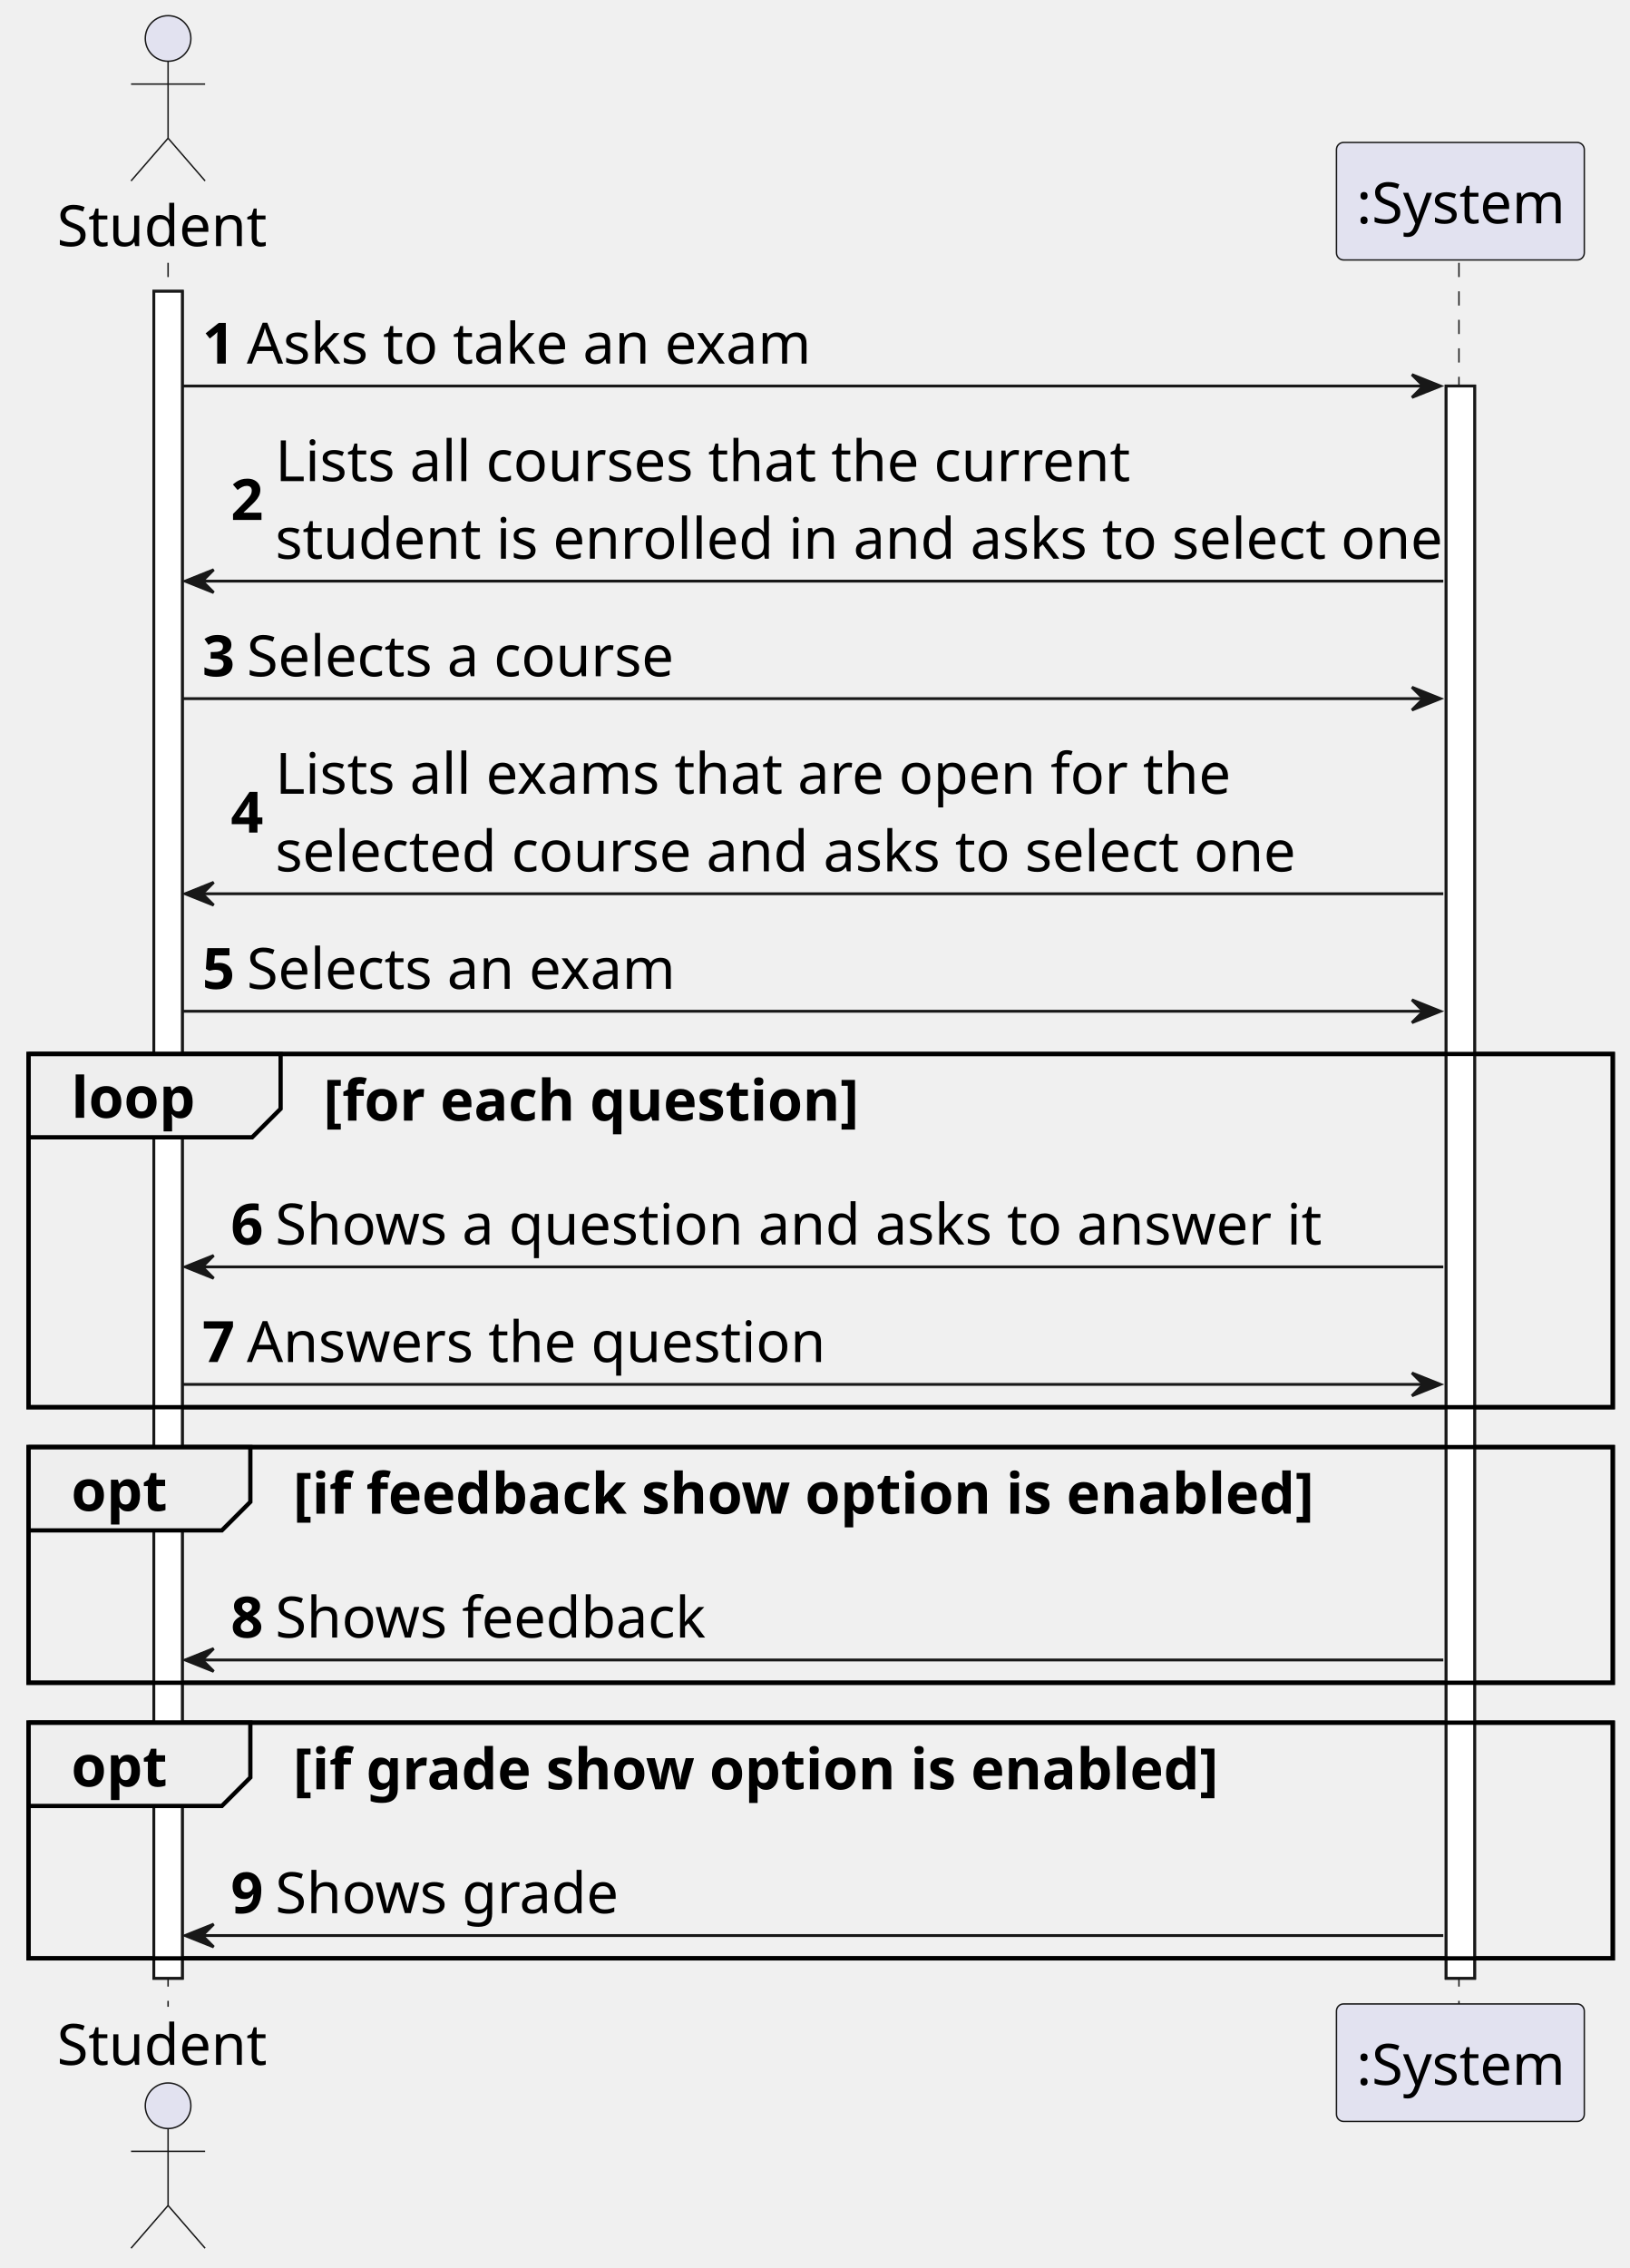
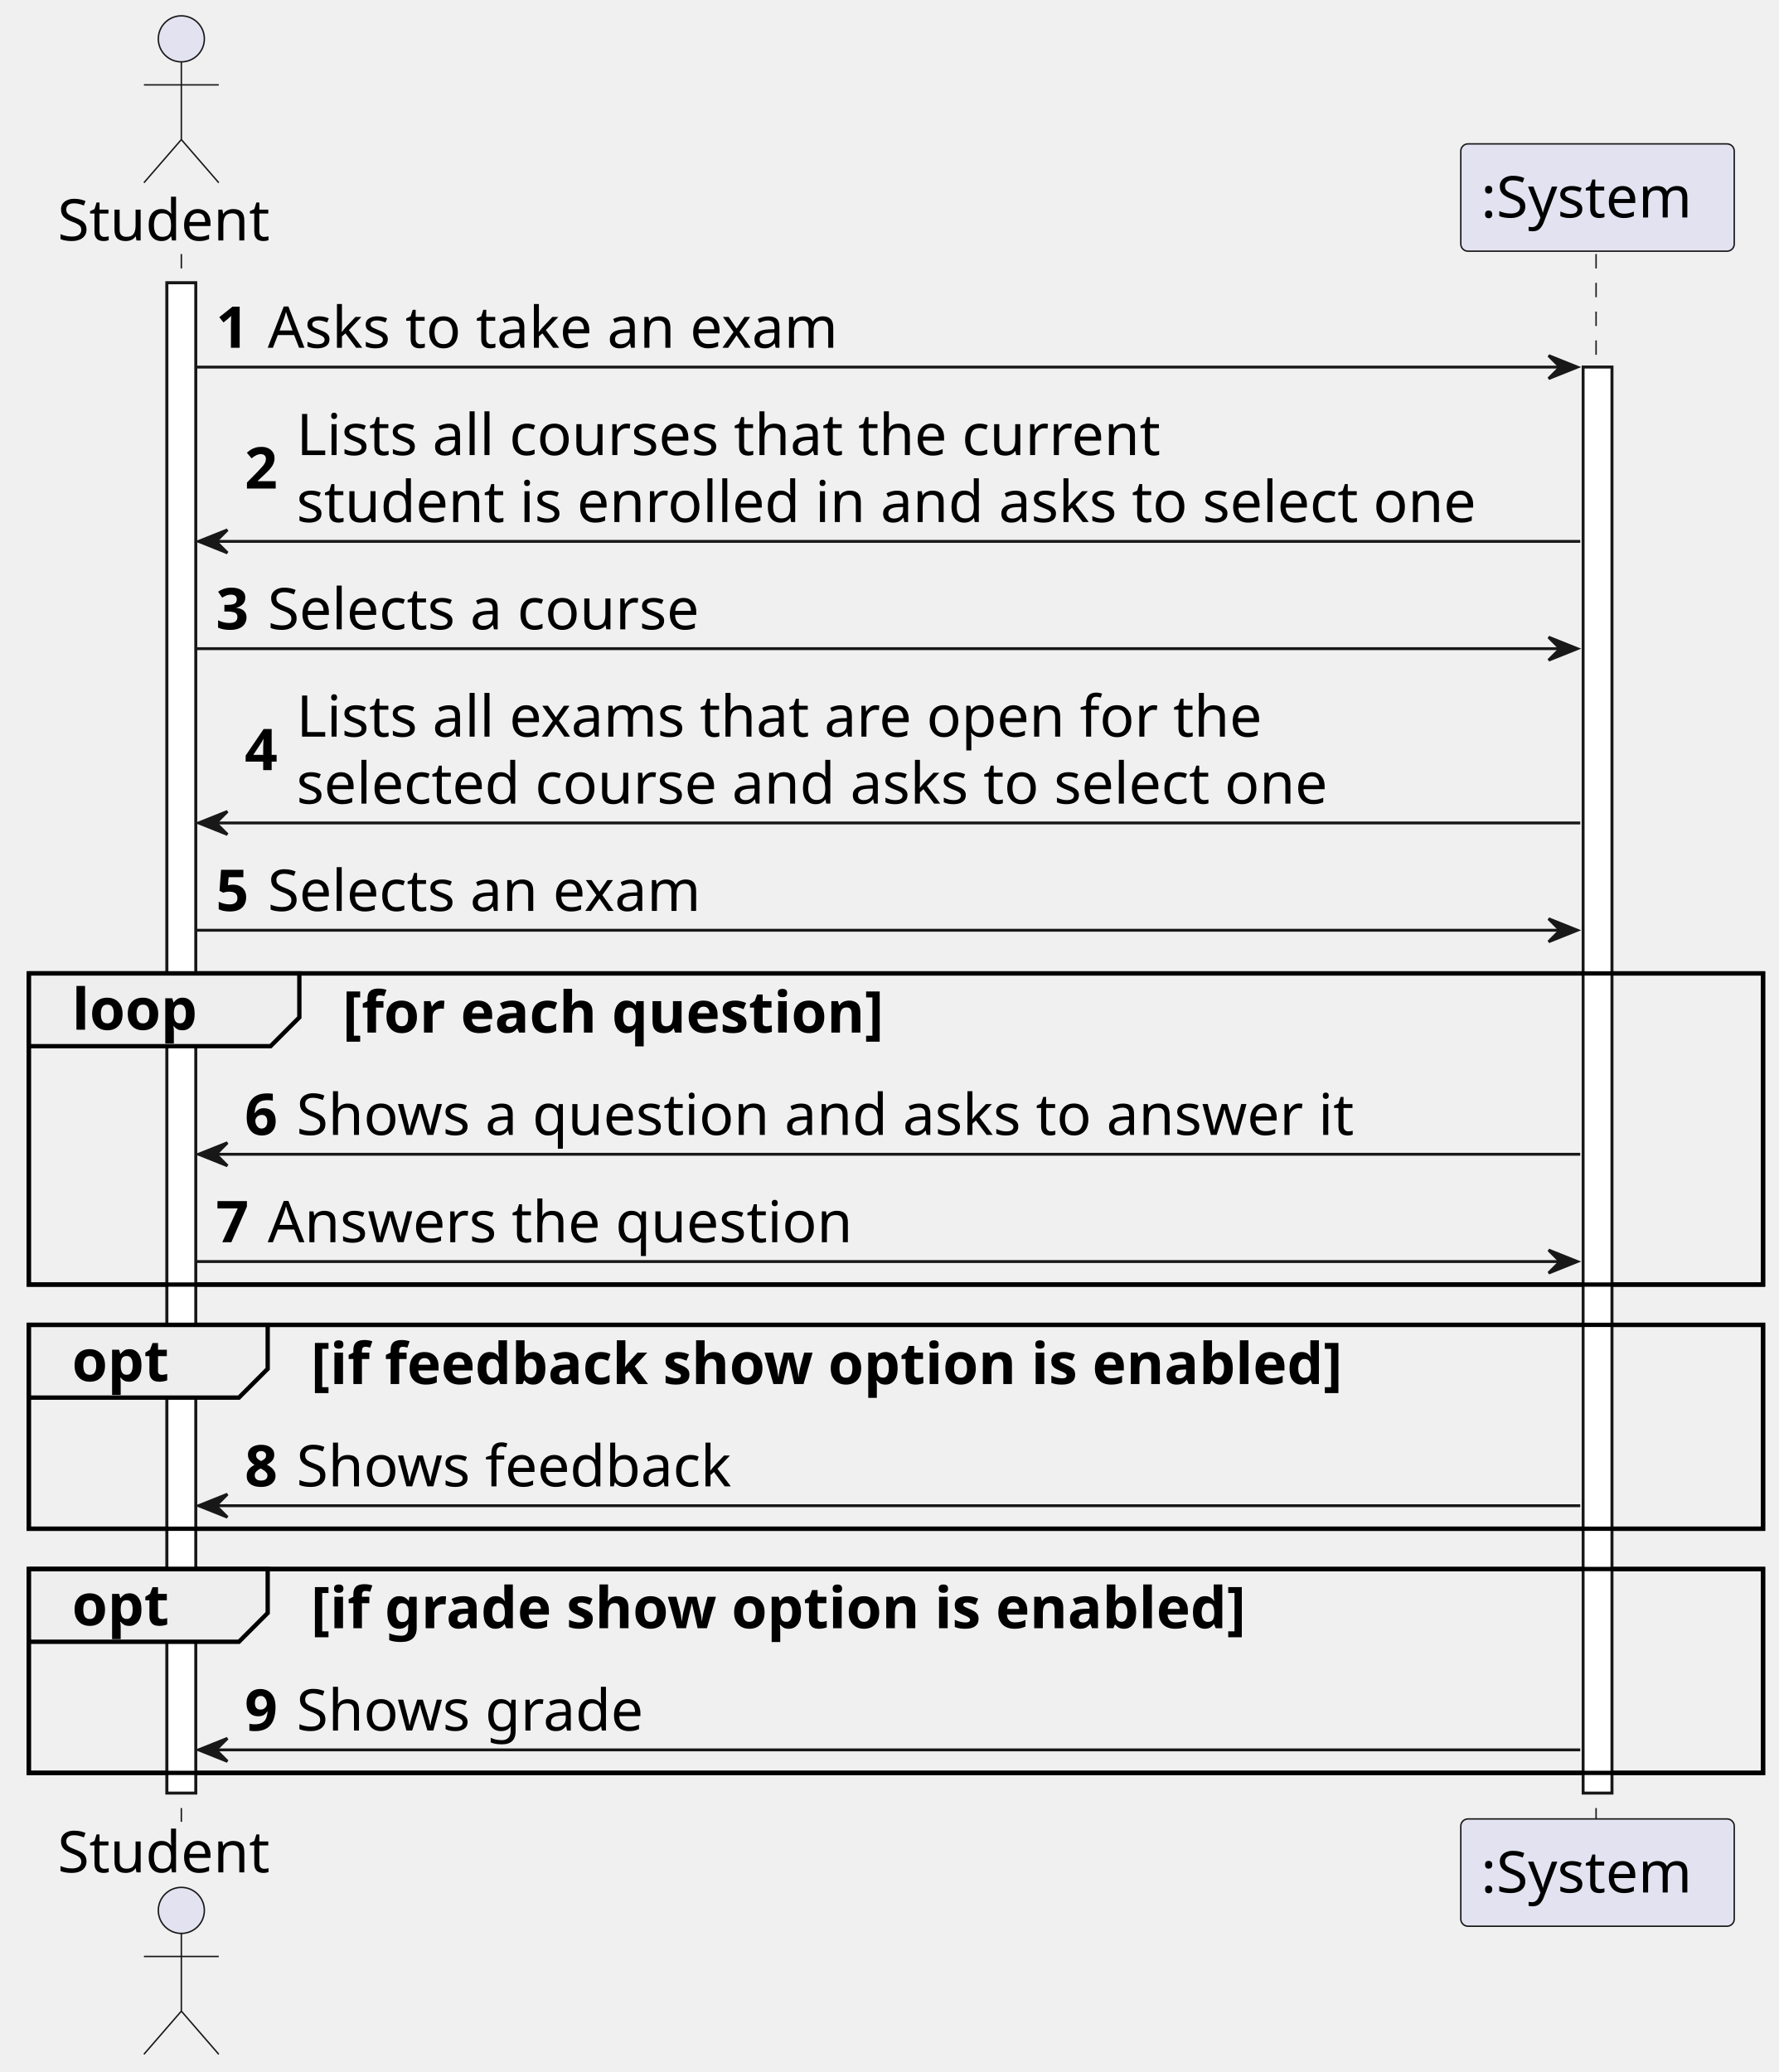
- <svg xmlns="http://www.w3.org/2000/svg" contentStyleType="text/css" height="796px" preserveAspectRatio="none" style="width:572px;height:796px;background:#FFFFFF;" version="1.1" viewBox="0 0 572 796" width="572px" zoomAndPan="magnify">
+ <svg xmlns="http://www.w3.org/2000/svg" contentStyleType="text/css" height="720px" preserveAspectRatio="none" style="width:618px;height:720px;background:#FFFFFF;" version="1.1" viewBox="0 0 618 720" width="618px" zoomAndPan="magnify">
  <defs />
  <g>
-     <rect fill="#FFFFFF" height="592.08" style="stroke:#181818;stroke-width:1.0;" width="10" x="54" y="102.24" />
-     <rect fill="#FFFFFF" height="558.84" style="stroke:#181818;stroke-width:1.0;" width="10" x="507.625" y="135.48" />
-     <rect fill="none" height="123.96" style="stroke:#000000;stroke-width:1.5;" width="556.125" x="10" y="369.92" />
-     <rect fill="none" height="82.72" style="stroke:#000000;stroke-width:1.5;" width="556.125" x="10" y="507.88" />
-     <rect fill="none" height="82.72" style="stroke:#000000;stroke-width:1.5;" width="556.125" x="10" y="604.6" />
-     <line style="stroke:#181818;stroke-width:0.5;stroke-dasharray:5.0,5.0;" x1="59" x2="59" y1="92.24" y2="704.319" />
-     <line style="stroke:#181818;stroke-width:0.5;stroke-dasharray:5.0,5.0;" x1="512.125" x2="512.125" y1="92.24" y2="704.319" />
-     <text fill="#000000" font-family="sans-serif" font-size="20" lengthAdjust="spacing" textLength="72" x="20" y="86.38">Student</text>
-     <ellipse cx="59" cy="13.5" fill="#E2E2F0" rx="8" ry="8" style="stroke:#181818;stroke-width:0.5;" />
-     <path d="M59,21.5 L59,48.5 M46,29.5 L72,29.5 M59,48.5 L46,63.5 M59,48.5 L72,63.5 " fill="none" style="stroke:#181818;stroke-width:0.5;" />
-     <text fill="#000000" font-family="sans-serif" font-size="20" lengthAdjust="spacing" textLength="72" x="20" y="724.699">Student</text>
-     <ellipse cx="59" cy="739.059" fill="#E2E2F0" rx="8" ry="8" style="stroke:#181818;stroke-width:0.5;" />
-     <path d="M59,747.059 L59,774.059 M46,755.059 L72,755.059 M59,774.059 L46,789.059 M59,774.059 L72,789.059 " fill="none" style="stroke:#181818;stroke-width:0.5;" />
-     <rect fill="#E2E2F0" height="41.24" rx="2.5" ry="2.5" style="stroke:#181818;stroke-width:0.5;" width="87" x="469.125" y="50" />
-     <text fill="#000000" font-family="sans-serif" font-size="20" lengthAdjust="spacing" textLength="73" x="476.125" y="78.38">:System</text>
-     <rect fill="#E2E2F0" height="41.24" rx="2.5" ry="2.5" style="stroke:#181818;stroke-width:0.5;" width="87" x="469.125" y="703.319" />
-     <text fill="#000000" font-family="sans-serif" font-size="20" lengthAdjust="spacing" textLength="73" x="476.125" y="731.699">:System</text>
-     <rect fill="#FFFFFF" height="592.08" style="stroke:#181818;stroke-width:1.0;" width="10" x="54" y="102.24" />
-     <rect fill="#FFFFFF" height="558.84" style="stroke:#181818;stroke-width:1.0;" width="10" x="507.625" y="135.48" />
-     <polygon fill="#181818" points="495.625,131.48,505.625,135.48,495.625,139.48,499.625,135.48" style="stroke:#181818;stroke-width:1.0;" />
-     <line style="stroke:#181818;stroke-width:1.0;" x1="64" x2="501.625" y1="135.48" y2="135.48" />
-     <text fill="#000000" font-family="sans-serif" font-size="20" font-weight="bold" lengthAdjust="spacing" textLength="11.625" x="71" y="127.62">1</text>
-     <text fill="#000000" font-family="sans-serif" font-size="20" lengthAdjust="spacing" textLength="198" x="86.625" y="127.62">Asks to take an exam</text>
-     <polygon fill="#181818" points="75,199.96,65,203.96,75,207.96,71,203.96" style="stroke:#181818;stroke-width:1.0;" />
-     <line style="stroke:#181818;stroke-width:1.0;" x1="69" x2="506.625" y1="203.96" y2="203.96" />
-     <text fill="#000000" font-family="sans-serif" font-size="20" font-weight="bold" lengthAdjust="spacing" textLength="11.625" x="81" y="182.48">2</text>
-     <text fill="#000000" font-family="sans-serif" font-size="20" lengthAdjust="spacing" textLength="296" x="96.625" y="168.86">Lists all courses that the current</text>
-     <text fill="#000000" font-family="sans-serif" font-size="20" lengthAdjust="spacing" textLength="404" x="96.625" y="196.1">student is enrolled in and asks to select one</text>
-     <polygon fill="#181818" points="495.625,241.2,505.625,245.2,495.625,249.2,499.625,245.2" style="stroke:#181818;stroke-width:1.0;" />
-     <line style="stroke:#181818;stroke-width:1.0;" x1="64" x2="501.625" y1="245.2" y2="245.2" />
-     <text fill="#000000" font-family="sans-serif" font-size="20" font-weight="bold" lengthAdjust="spacing" textLength="11.625" x="71" y="237.34">3</text>
-     <text fill="#000000" font-family="sans-serif" font-size="20" lengthAdjust="spacing" textLength="149" x="86.625" y="237.34">Selects a course</text>
-     <polygon fill="#181818" points="75,309.68,65,313.68,75,317.68,71,313.68" style="stroke:#181818;stroke-width:1.0;" />
-     <line style="stroke:#181818;stroke-width:1.0;" x1="69" x2="506.625" y1="313.68" y2="313.68" />
-     <text fill="#000000" font-family="sans-serif" font-size="20" font-weight="bold" lengthAdjust="spacing" textLength="11.625" x="81" y="292.2">4</text>
-     <text fill="#000000" font-family="sans-serif" font-size="20" lengthAdjust="spacing" textLength="331" x="96.625" y="278.58">Lists all exams that are open for the</text>
-     <text fill="#000000" font-family="sans-serif" font-size="20" lengthAdjust="spacing" textLength="355" x="96.625" y="305.82">selected course and asks to select one</text>
-     <polygon fill="#181818" points="495.625,350.92,505.625,354.92,495.625,358.92,499.625,354.92" style="stroke:#181818;stroke-width:1.0;" />
-     <line style="stroke:#181818;stroke-width:1.0;" x1="64" x2="501.625" y1="354.92" y2="354.92" />
-     <text fill="#000000" font-family="sans-serif" font-size="20" font-weight="bold" lengthAdjust="spacing" textLength="11.625" x="71" y="347.06">5</text>
-     <text fill="#000000" font-family="sans-serif" font-size="20" lengthAdjust="spacing" textLength="150" x="86.625" y="347.06">Selects an exam</text>
-     <path d="M10,369.92 L98.5,369.92 L98.5,389.16 L88.5,399.16 L10,399.16 L10,369.92 " fill="#EEEEEE" style="stroke:#000000;stroke-width:1.5;" />
-     <rect fill="none" height="123.96" style="stroke:#000000;stroke-width:1.5;" width="556.125" x="10" y="369.92" />
-     <text fill="#000000" font-family="sans-serif" font-size="20" font-weight="bold" lengthAdjust="spacing" textLength="43.5" x="25" y="392.3">loop</text>
-     <text fill="#000000" font-family="sans-serif" font-size="20" font-weight="bold" lengthAdjust="spacing" textLength="186.625" x="113.5" y="393.3">[for each question]</text>
-     <polygon fill="#181818" points="75,440.64,65,444.64,75,448.64,71,444.64" style="stroke:#181818;stroke-width:1.0;" />
-     <line style="stroke:#181818;stroke-width:1.0;" x1="69" x2="506.625" y1="444.64" y2="444.64" />
-     <text fill="#000000" font-family="sans-serif" font-size="20" font-weight="bold" lengthAdjust="spacing" textLength="11.625" x="81" y="436.78">6</text>
-     <text fill="#000000" font-family="sans-serif" font-size="20" lengthAdjust="spacing" textLength="364" x="96.625" y="436.78">Shows a question and asks to answer it</text>
-     <polygon fill="#181818" points="495.625,481.88,505.625,485.88,495.625,489.88,499.625,485.88" style="stroke:#181818;stroke-width:1.0;" />
-     <line style="stroke:#181818;stroke-width:1.0;" x1="64" x2="501.625" y1="485.88" y2="485.88" />
-     <text fill="#000000" font-family="sans-serif" font-size="20" font-weight="bold" lengthAdjust="spacing" textLength="11.625" x="71" y="478.02">7</text>
-     <text fill="#000000" font-family="sans-serif" font-size="20" lengthAdjust="spacing" textLength="201" x="86.625" y="478.02">Answers the question</text>
-     <path d="M10,507.88 L87.875,507.88 L87.875,527.12 L77.875,537.12 L10,537.12 L10,507.88 " fill="#EEEEEE" style="stroke:#000000;stroke-width:1.5;" />
-     <rect fill="none" height="82.72" style="stroke:#000000;stroke-width:1.5;" width="556.125" x="10" y="507.88" />
-     <text fill="#000000" font-family="sans-serif" font-size="20" font-weight="bold" lengthAdjust="spacing" textLength="32.875" x="25" y="530.26">opt</text>
-     <text fill="#000000" font-family="sans-serif" font-size="20" font-weight="bold" lengthAdjust="spacing" textLength="354.375" x="102.875" y="531.26">[if feedback show option is enabled]</text>
-     <polygon fill="#181818" points="75,578.6,65,582.6,75,586.6,71,582.6" style="stroke:#181818;stroke-width:1.0;" />
-     <line style="stroke:#181818;stroke-width:1.0;" x1="69" x2="506.625" y1="582.6" y2="582.6" />
-     <text fill="#000000" font-family="sans-serif" font-size="20" font-weight="bold" lengthAdjust="spacing" textLength="11.625" x="81" y="574.74">8</text>
-     <text fill="#000000" font-family="sans-serif" font-size="20" lengthAdjust="spacing" textLength="151" x="96.625" y="574.74">Shows feedback</text>
-     <path d="M10,604.6 L87.875,604.6 L87.875,623.84 L77.875,633.84 L10,633.84 L10,604.6 " fill="#EEEEEE" style="stroke:#000000;stroke-width:1.5;" />
-     <rect fill="none" height="82.72" style="stroke:#000000;stroke-width:1.5;" width="556.125" x="10" y="604.6" />
-     <text fill="#000000" font-family="sans-serif" font-size="20" font-weight="bold" lengthAdjust="spacing" textLength="32.875" x="25" y="626.98">opt</text>
-     <text fill="#000000" font-family="sans-serif" font-size="20" font-weight="bold" lengthAdjust="spacing" textLength="321.5" x="102.875" y="627.98">[if grade show option is enabled]</text>
-     <polygon fill="#181818" points="75,675.319,65,679.319,75,683.319,71,679.319" style="stroke:#181818;stroke-width:1.0;" />
-     <line style="stroke:#181818;stroke-width:1.0;" x1="69" x2="506.625" y1="679.319" y2="679.319" />
-     <text fill="#000000" font-family="sans-serif" font-size="20" font-weight="bold" lengthAdjust="spacing" textLength="11.625" x="81" y="671.46">9</text>
-     <text fill="#000000" font-family="sans-serif" font-size="20" lengthAdjust="spacing" textLength="120" x="96.625" y="671.46">Shows grade</text>
+     <rect fill="#FFFFFF" height="524.781" style="stroke:#181818;stroke-width:1.0;" width="10" x="58" y="98.281" />
+     <rect fill="#FFFFFF" height="495.5" style="stroke:#181818;stroke-width:1.0;" width="10" x="550" y="127.562" />
+     <rect fill="none" height="108.125" style="stroke:#000000;stroke-width:1.5;" width="602.5" x="10" y="338.25" />
+     <rect fill="none" height="70.844" style="stroke:#000000;stroke-width:1.5;" width="602.5" x="10" y="460.375" />
+     <rect fill="none" height="70.844" style="stroke:#000000;stroke-width:1.5;" width="602.5" x="10" y="545.219" />
+     <line style="stroke:#181818;stroke-width:0.5;stroke-dasharray:5.0,5.0;" x1="63" x2="63" y1="88.281" y2="633.062" />
+     <line style="stroke:#181818;stroke-width:0.5;stroke-dasharray:5.0,5.0;" x1="554.5" x2="554.5" y1="88.281" y2="633.062" />
+     <text fill="#000000" font-family="sans-serif" font-size="20" lengthAdjust="spacing" textLength="80" x="20" y="83.564">Student</text>
+     <ellipse cx="63" cy="13.5" fill="#E2E2F0" rx="8" ry="8" style="stroke:#181818;stroke-width:0.5;" />
+     <path d="M63,21.5 L63,48.5 M50,29.5 L76,29.5 M63,48.5 L50,63.5 M63,48.5 L76,63.5 " fill="none" style="stroke:#181818;stroke-width:0.5;" />
+     <text fill="#000000" font-family="sans-serif" font-size="20" lengthAdjust="spacing" textLength="80" x="20" y="650.627">Student</text>
+     <ellipse cx="63" cy="663.844" fill="#E2E2F0" rx="8" ry="8" style="stroke:#181818;stroke-width:0.5;" />
+     <path d="M63,671.844 L63,698.844 M50,679.844 L76,679.844 M63,698.844 L50,713.844 M63,698.844 L76,713.844 " fill="none" style="stroke:#181818;stroke-width:0.5;" />
+     <rect fill="#E2E2F0" height="37.281" rx="2.5" ry="2.5" style="stroke:#181818;stroke-width:0.5;" width="95" x="507.5" y="50" />
+     <text fill="#000000" font-family="sans-serif" font-size="20" lengthAdjust="spacing" textLength="81" x="514.5" y="75.564">:System</text>
+     <rect fill="#E2E2F0" height="37.281" rx="2.5" ry="2.5" style="stroke:#181818;stroke-width:0.5;" width="95" x="507.5" y="632.062" />
+     <text fill="#000000" font-family="sans-serif" font-size="20" lengthAdjust="spacing" textLength="81" x="514.5" y="657.627">:System</text>
+     <rect fill="#FFFFFF" height="524.781" style="stroke:#181818;stroke-width:1.0;" width="10" x="58" y="98.281" />
+     <rect fill="#FFFFFF" height="495.5" style="stroke:#181818;stroke-width:1.0;" width="10" x="550" y="127.562" />
+     <polygon fill="#181818" points="538,123.562,548,127.562,538,131.562,542,127.562" style="stroke:#181818;stroke-width:1.0;" />
+     <line style="stroke:#181818;stroke-width:1.0;" x1="68" x2="544" y1="127.562" y2="127.562" />
+     <text fill="#000000" font-family="sans-serif" font-size="20" font-weight="bold" lengthAdjust="spacing" textLength="14" x="75" y="120.846">1</text>
+     <text fill="#000000" font-family="sans-serif" font-size="20" lengthAdjust="spacing" textLength="214" x="93" y="120.846">Asks to take an exam</text>
+     <polygon fill="#181818" points="79,184.125,69,188.125,79,192.125,75,188.125" style="stroke:#181818;stroke-width:1.0;" />
+     <line style="stroke:#181818;stroke-width:1.0;" x1="73" x2="549" y1="188.125" y2="188.125" />
+     <text fill="#000000" font-family="sans-serif" font-size="20" font-weight="bold" lengthAdjust="spacing" textLength="14" x="85" y="169.768">2</text>
+     <text fill="#000000" font-family="sans-serif" font-size="20" lengthAdjust="spacing" textLength="322" x="103" y="158.127">Lists all courses that the current</text>
+     <text fill="#000000" font-family="sans-serif" font-size="20" lengthAdjust="spacing" textLength="440" x="103" y="181.408">student is enrolled in and asks to select one</text>
+     <polygon fill="#181818" points="538,221.406,548,225.406,538,229.406,542,225.406" style="stroke:#181818;stroke-width:1.0;" />
+     <line style="stroke:#181818;stroke-width:1.0;" x1="68" x2="544" y1="225.406" y2="225.406" />
+     <text fill="#000000" font-family="sans-serif" font-size="20" font-weight="bold" lengthAdjust="spacing" textLength="14" x="75" y="218.69">3</text>
+     <text fill="#000000" font-family="sans-serif" font-size="20" lengthAdjust="spacing" textLength="162" x="93" y="218.69">Selects a course</text>
+     <polygon fill="#181818" points="79,281.969,69,285.969,79,289.969,75,285.969" style="stroke:#181818;stroke-width:1.0;" />
+     <line style="stroke:#181818;stroke-width:1.0;" x1="73" x2="549" y1="285.969" y2="285.969" />
+     <text fill="#000000" font-family="sans-serif" font-size="20" font-weight="bold" lengthAdjust="spacing" textLength="14" x="85" y="267.611">4</text>
+     <text fill="#000000" font-family="sans-serif" font-size="20" lengthAdjust="spacing" textLength="359" x="103" y="255.971">Lists all exams that are open for the</text>
+     <text fill="#000000" font-family="sans-serif" font-size="20" lengthAdjust="spacing" textLength="384" x="103" y="279.252">selected course and asks to select one</text>
+     <polygon fill="#181818" points="538,319.25,548,323.25,538,327.25,542,323.25" style="stroke:#181818;stroke-width:1.0;" />
+     <line style="stroke:#181818;stroke-width:1.0;" x1="68" x2="544" y1="323.25" y2="323.25" />
+     <text fill="#000000" font-family="sans-serif" font-size="20" font-weight="bold" lengthAdjust="spacing" textLength="14" x="75" y="316.533">5</text>
+     <text fill="#000000" font-family="sans-serif" font-size="20" lengthAdjust="spacing" textLength="164" x="93" y="316.533">Selects an exam</text>
+     <path d="M10,338.25 L104,338.25 L104,353.531 L94,363.531 L10,363.531 L10,338.25 " fill="#EEEEEE" style="stroke:#000000;stroke-width:1.5;" />
+     <rect fill="none" height="108.125" style="stroke:#000000;stroke-width:1.5;" width="602.5" x="10" y="338.25" />
+     <text fill="#000000" font-family="sans-serif" font-size="20" font-weight="bold" lengthAdjust="spacing" textLength="49" x="25" y="357.815">loop</text>
+     <text fill="#000000" font-family="sans-serif" font-size="20" font-weight="bold" lengthAdjust="spacing" textLength="218" x="119" y="358.815">[for each question]</text>
+     <polygon fill="#181818" points="79,397.094,69,401.094,79,405.094,75,401.094" style="stroke:#181818;stroke-width:1.0;" />
+     <line style="stroke:#181818;stroke-width:1.0;" x1="73" x2="549" y1="401.094" y2="401.094" />
+     <text fill="#000000" font-family="sans-serif" font-size="20" font-weight="bold" lengthAdjust="spacing" textLength="14" x="85" y="394.377">6</text>
+     <text fill="#000000" font-family="sans-serif" font-size="20" lengthAdjust="spacing" textLength="394" x="103" y="394.377">Shows a question and asks to answer it</text>
+     <polygon fill="#181818" points="538,434.375,548,438.375,538,442.375,542,438.375" style="stroke:#181818;stroke-width:1.0;" />
+     <line style="stroke:#181818;stroke-width:1.0;" x1="68" x2="544" y1="438.375" y2="438.375" />
+     <text fill="#000000" font-family="sans-serif" font-size="20" font-weight="bold" lengthAdjust="spacing" textLength="14" x="75" y="431.658">7</text>
+     <text fill="#000000" font-family="sans-serif" font-size="20" lengthAdjust="spacing" textLength="216" x="93" y="431.658">Answers the question</text>
+     <path d="M10,460.375 L93,460.375 L93,475.656 L83,485.656 L10,485.656 L10,460.375 " fill="#EEEEEE" style="stroke:#000000;stroke-width:1.5;" />
+     <rect fill="none" height="70.844" style="stroke:#000000;stroke-width:1.5;" width="602.5" x="10" y="460.375" />
+     <text fill="#000000" font-family="sans-serif" font-size="20" font-weight="bold" lengthAdjust="spacing" textLength="38" x="25" y="479.94">opt</text>
+     <text fill="#000000" font-family="sans-serif" font-size="20" font-weight="bold" lengthAdjust="spacing" textLength="414" x="108" y="480.94">[if feedback show option is enabled]</text>
+     <polygon fill="#181818" points="79,519.219,69,523.219,79,527.219,75,523.219" style="stroke:#181818;stroke-width:1.0;" />
+     <line style="stroke:#181818;stroke-width:1.0;" x1="73" x2="549" y1="523.219" y2="523.219" />
+     <text fill="#000000" font-family="sans-serif" font-size="20" font-weight="bold" lengthAdjust="spacing" textLength="14" x="85" y="516.502">8</text>
+     <text fill="#000000" font-family="sans-serif" font-size="20" lengthAdjust="spacing" textLength="163" x="103" y="516.502">Shows feedback</text>
+     <path d="M10,545.219 L93,545.219 L93,560.5 L83,570.5 L10,570.5 L10,545.219 " fill="#EEEEEE" style="stroke:#000000;stroke-width:1.5;" />
+     <rect fill="none" height="70.844" style="stroke:#000000;stroke-width:1.5;" width="602.5" x="10" y="545.219" />
+     <text fill="#000000" font-family="sans-serif" font-size="20" font-weight="bold" lengthAdjust="spacing" textLength="38" x="25" y="564.783">opt</text>
+     <text fill="#000000" font-family="sans-serif" font-size="20" font-weight="bold" lengthAdjust="spacing" textLength="376" x="108" y="565.783">[if grade show option is enabled]</text>
+     <polygon fill="#181818" points="79,604.062,69,608.062,79,612.062,75,608.062" style="stroke:#181818;stroke-width:1.0;" />
+     <line style="stroke:#181818;stroke-width:1.0;" x1="73" x2="549" y1="608.062" y2="608.062" />
+     <text fill="#000000" font-family="sans-serif" font-size="20" font-weight="bold" lengthAdjust="spacing" textLength="14" x="85" y="601.346">9</text>
+     <text fill="#000000" font-family="sans-serif" font-size="20" lengthAdjust="spacing" textLength="129" x="103" y="601.346">Shows grade</text>
  </g>
</svg>
